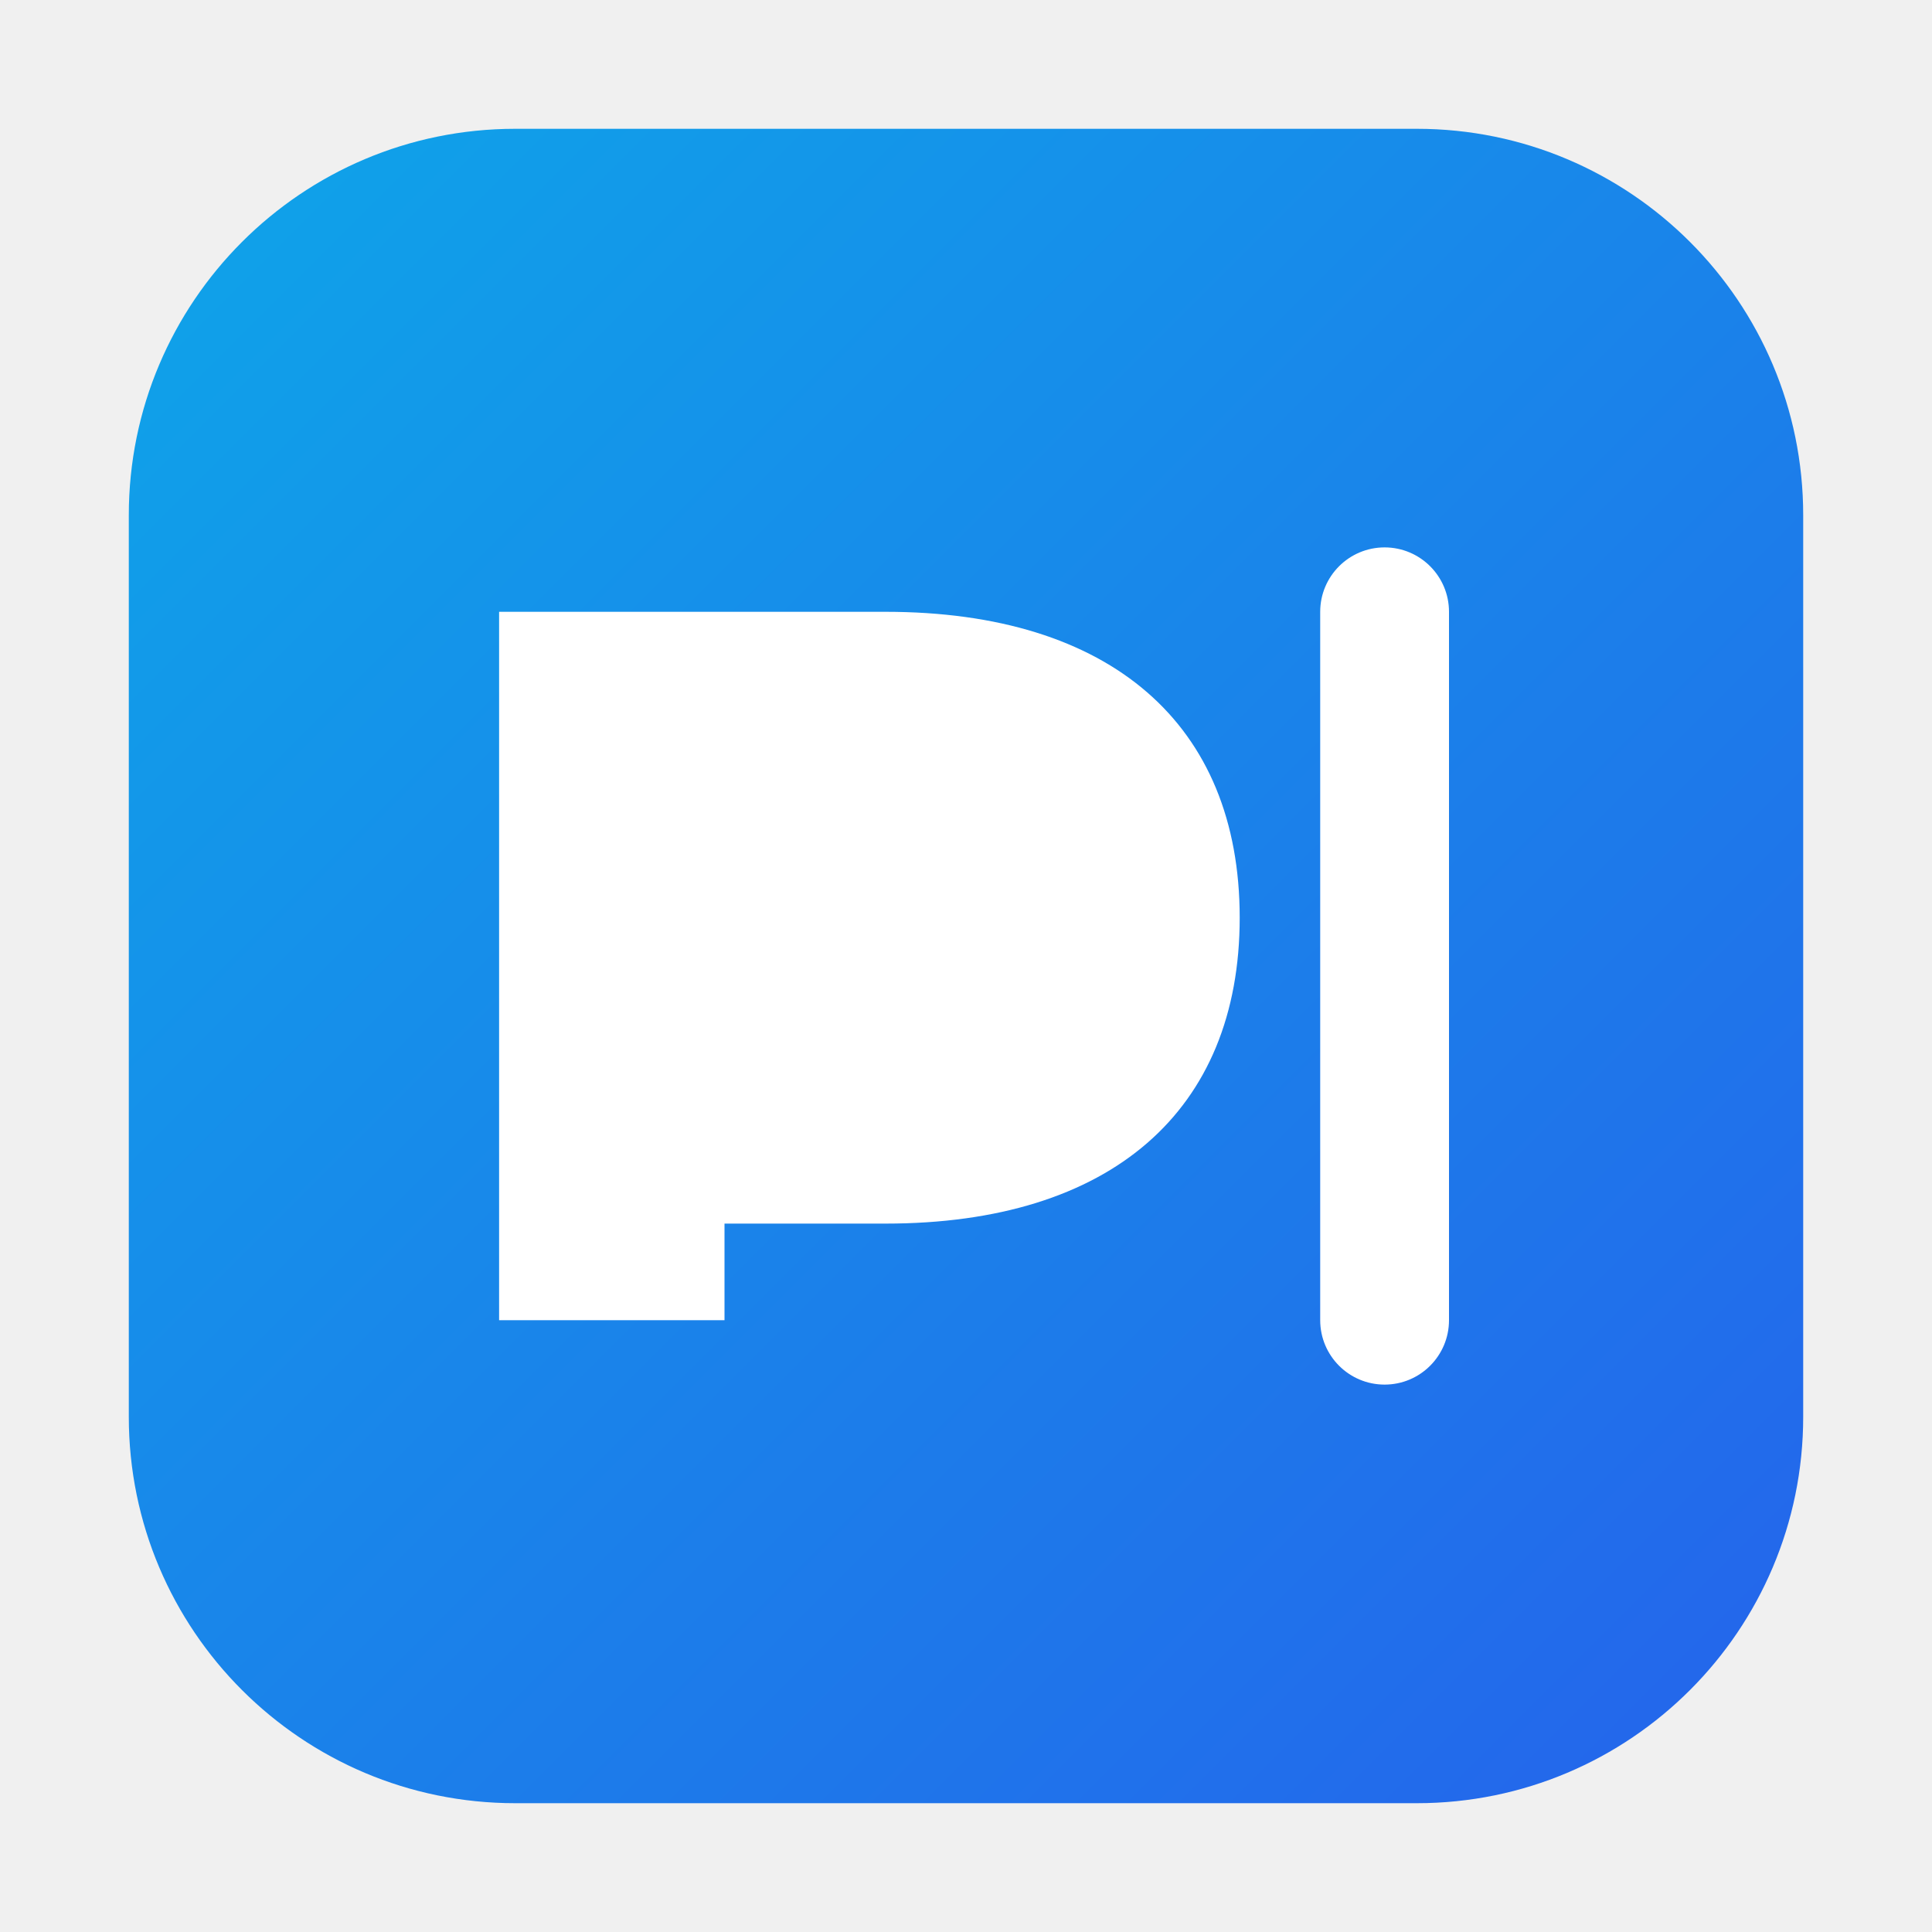
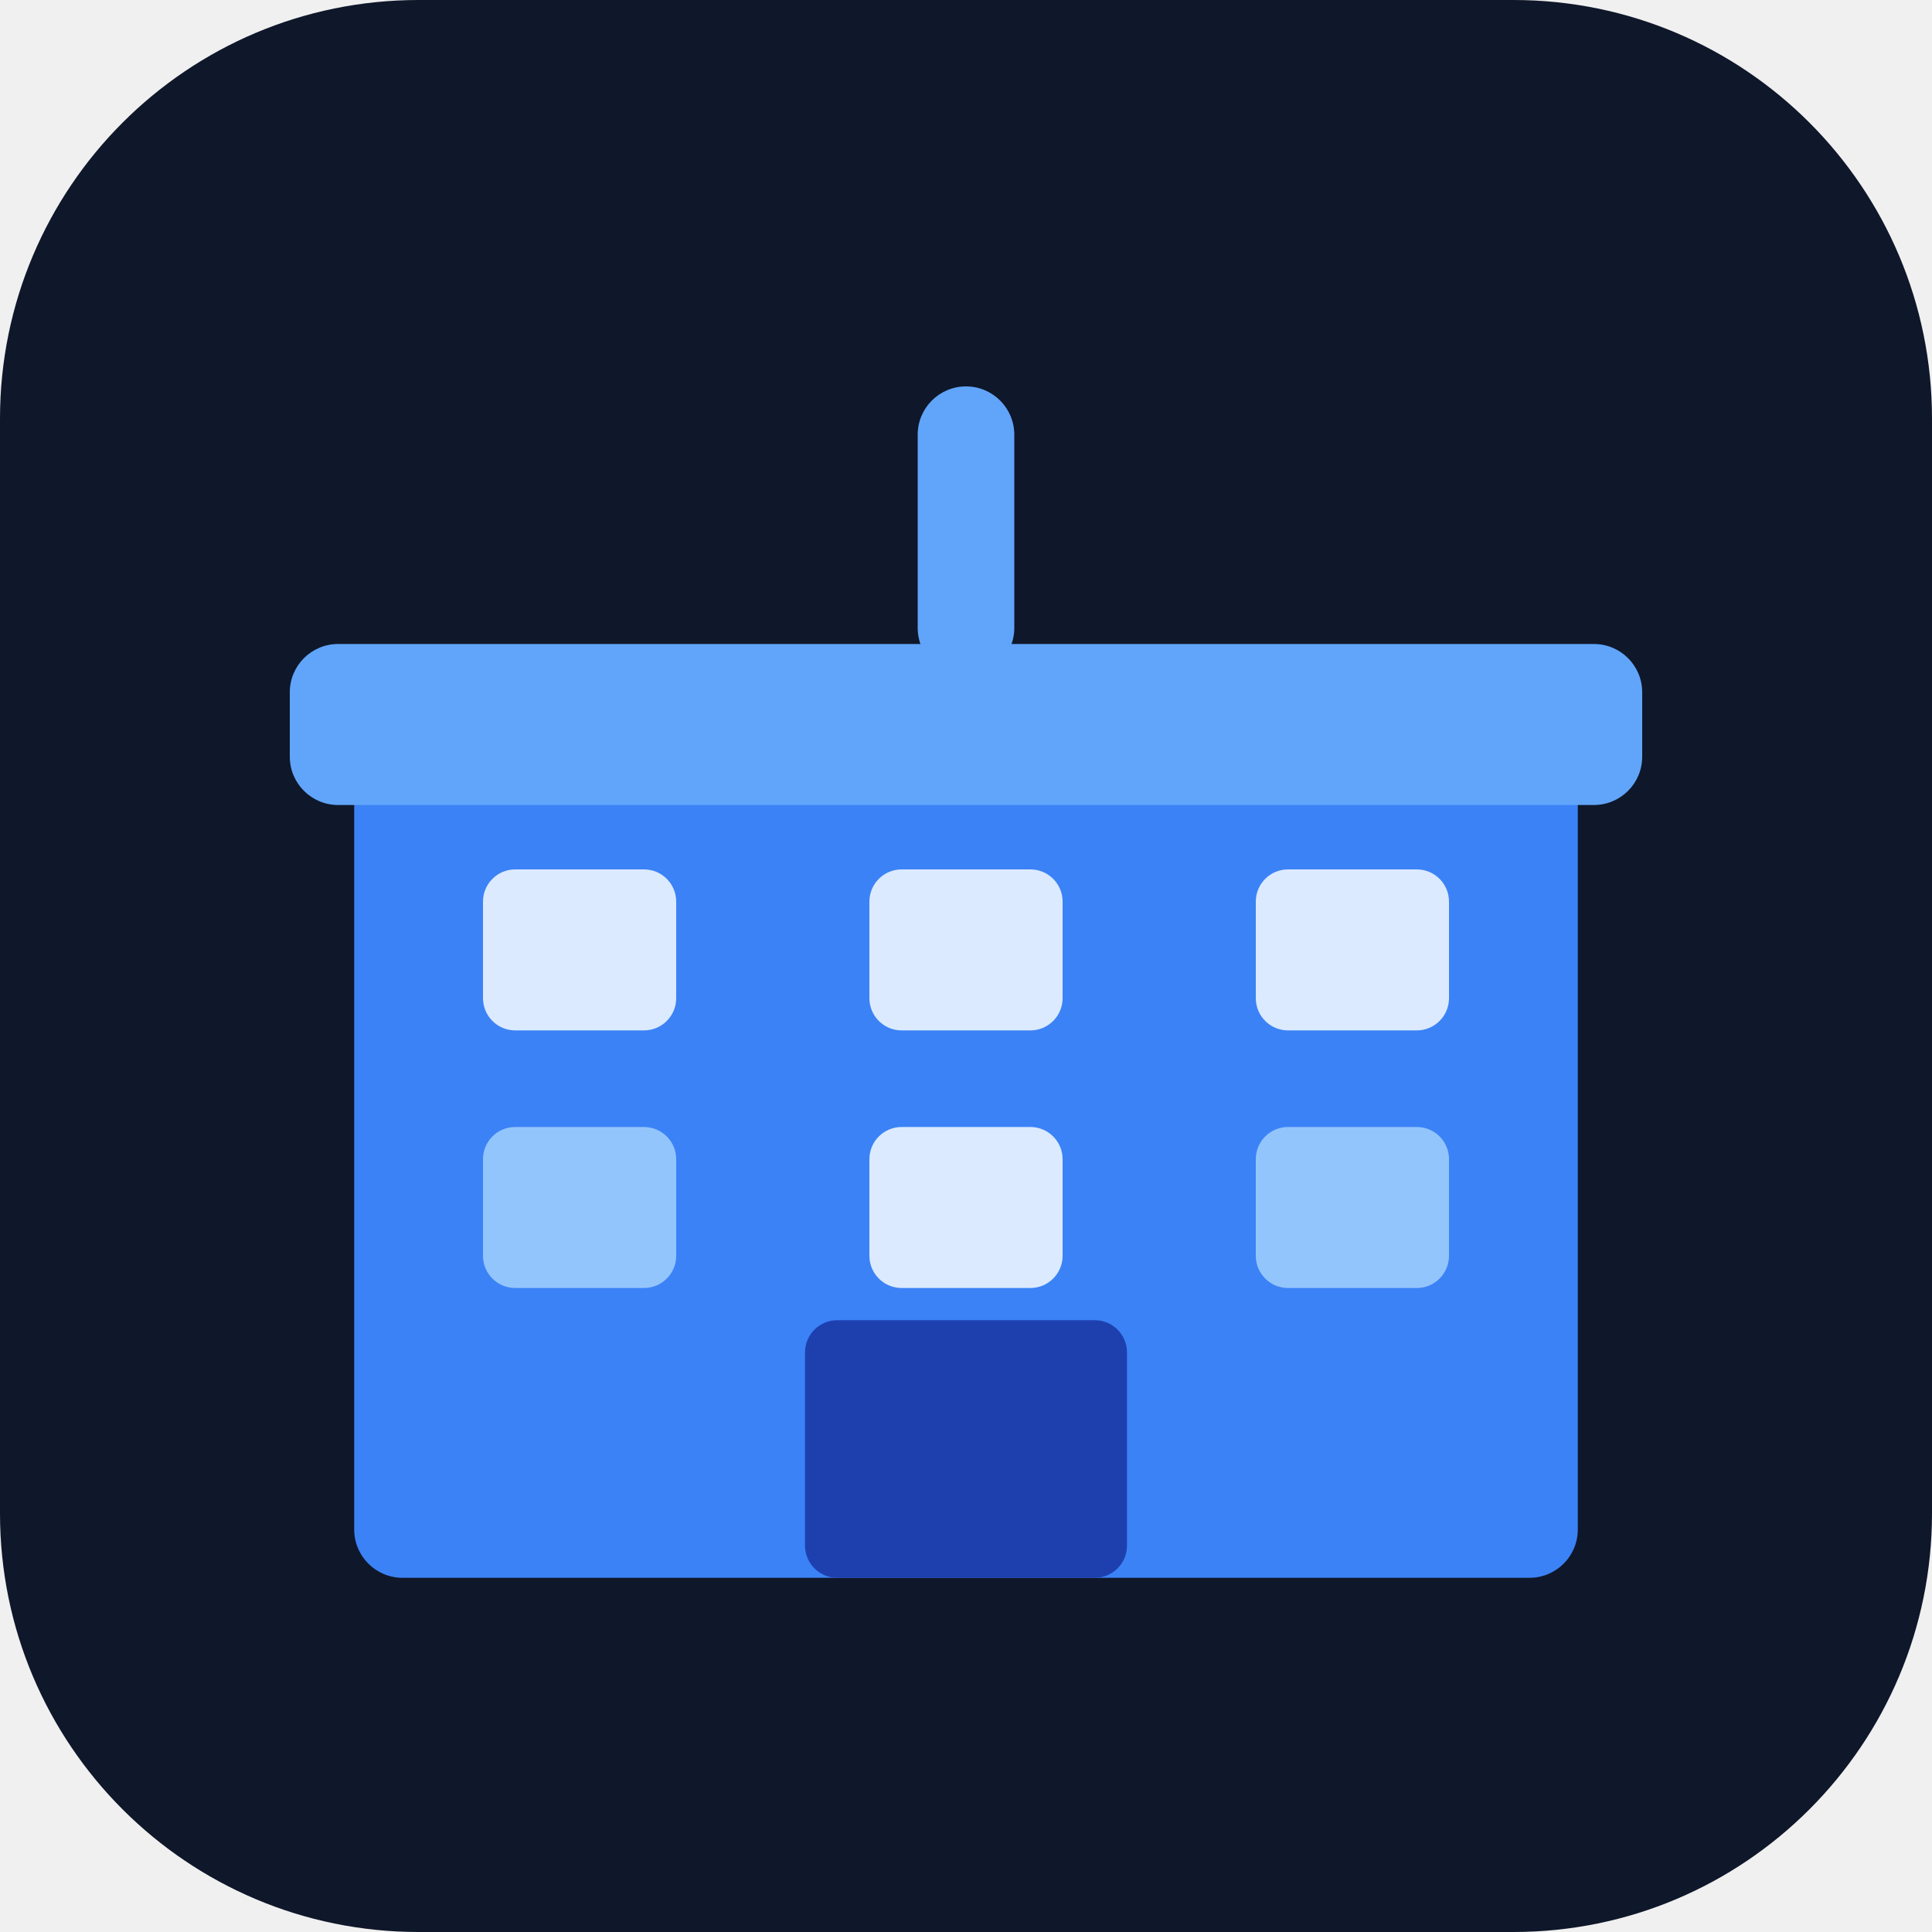
<svg xmlns="http://www.w3.org/2000/svg" viewBox="0 0 120 120" fill="none">
-   <defs>
-     <linearGradient id="plGrad" x1="0" y1="0" x2="1" y2="1">
-       <stop offset="0%" stop-color="#0ea5e9" />
-       <stop offset="100%" stop-color="#2563eb" />
-     </linearGradient>
-   </defs>
-   <rect x="8" y="8" width="104" height="104" rx="24" fill="url(#plGrad)" />
-   <path d="M31 82V38h24c14 0 22 7 22 19s-8 19-22 19H45v6H31z" fill="white" />
-   <rect x="82" y="34" width="8" height="52" rx="4" fill="white" />
+   <rect width="120" height="120" rx="26" fill="#0f172a" />
+   <rect x="22" y="46" width="76" height="52" rx="3" fill="#3b82f6" />
+   <rect x="18" y="40" width="84" height="10" rx="3" fill="#60a5fa" />
+   <rect x="57" y="24" width="6" height="18" rx="3" fill="#60a5fa" />
+   <rect x="30" y="54" width="12" height="10" rx="2" fill="#dbeafe" />
+   <rect x="54" y="54" width="12" height="10" rx="2" fill="#dbeafe" />
+   <rect x="78" y="54" width="12" height="10" rx="2" fill="#dbeafe" />
+   <rect x="30" y="70" width="12" height="10" rx="2" fill="#93c5fd" />
+   <rect x="54" y="70" width="12" height="10" rx="2" fill="#dbeafe" />
+   <rect x="78" y="70" width="12" height="10" rx="2" fill="#93c5fd" />
+   <rect x="50" y="82" width="20" height="16" rx="2" fill="#1e40af" />
</svg>
